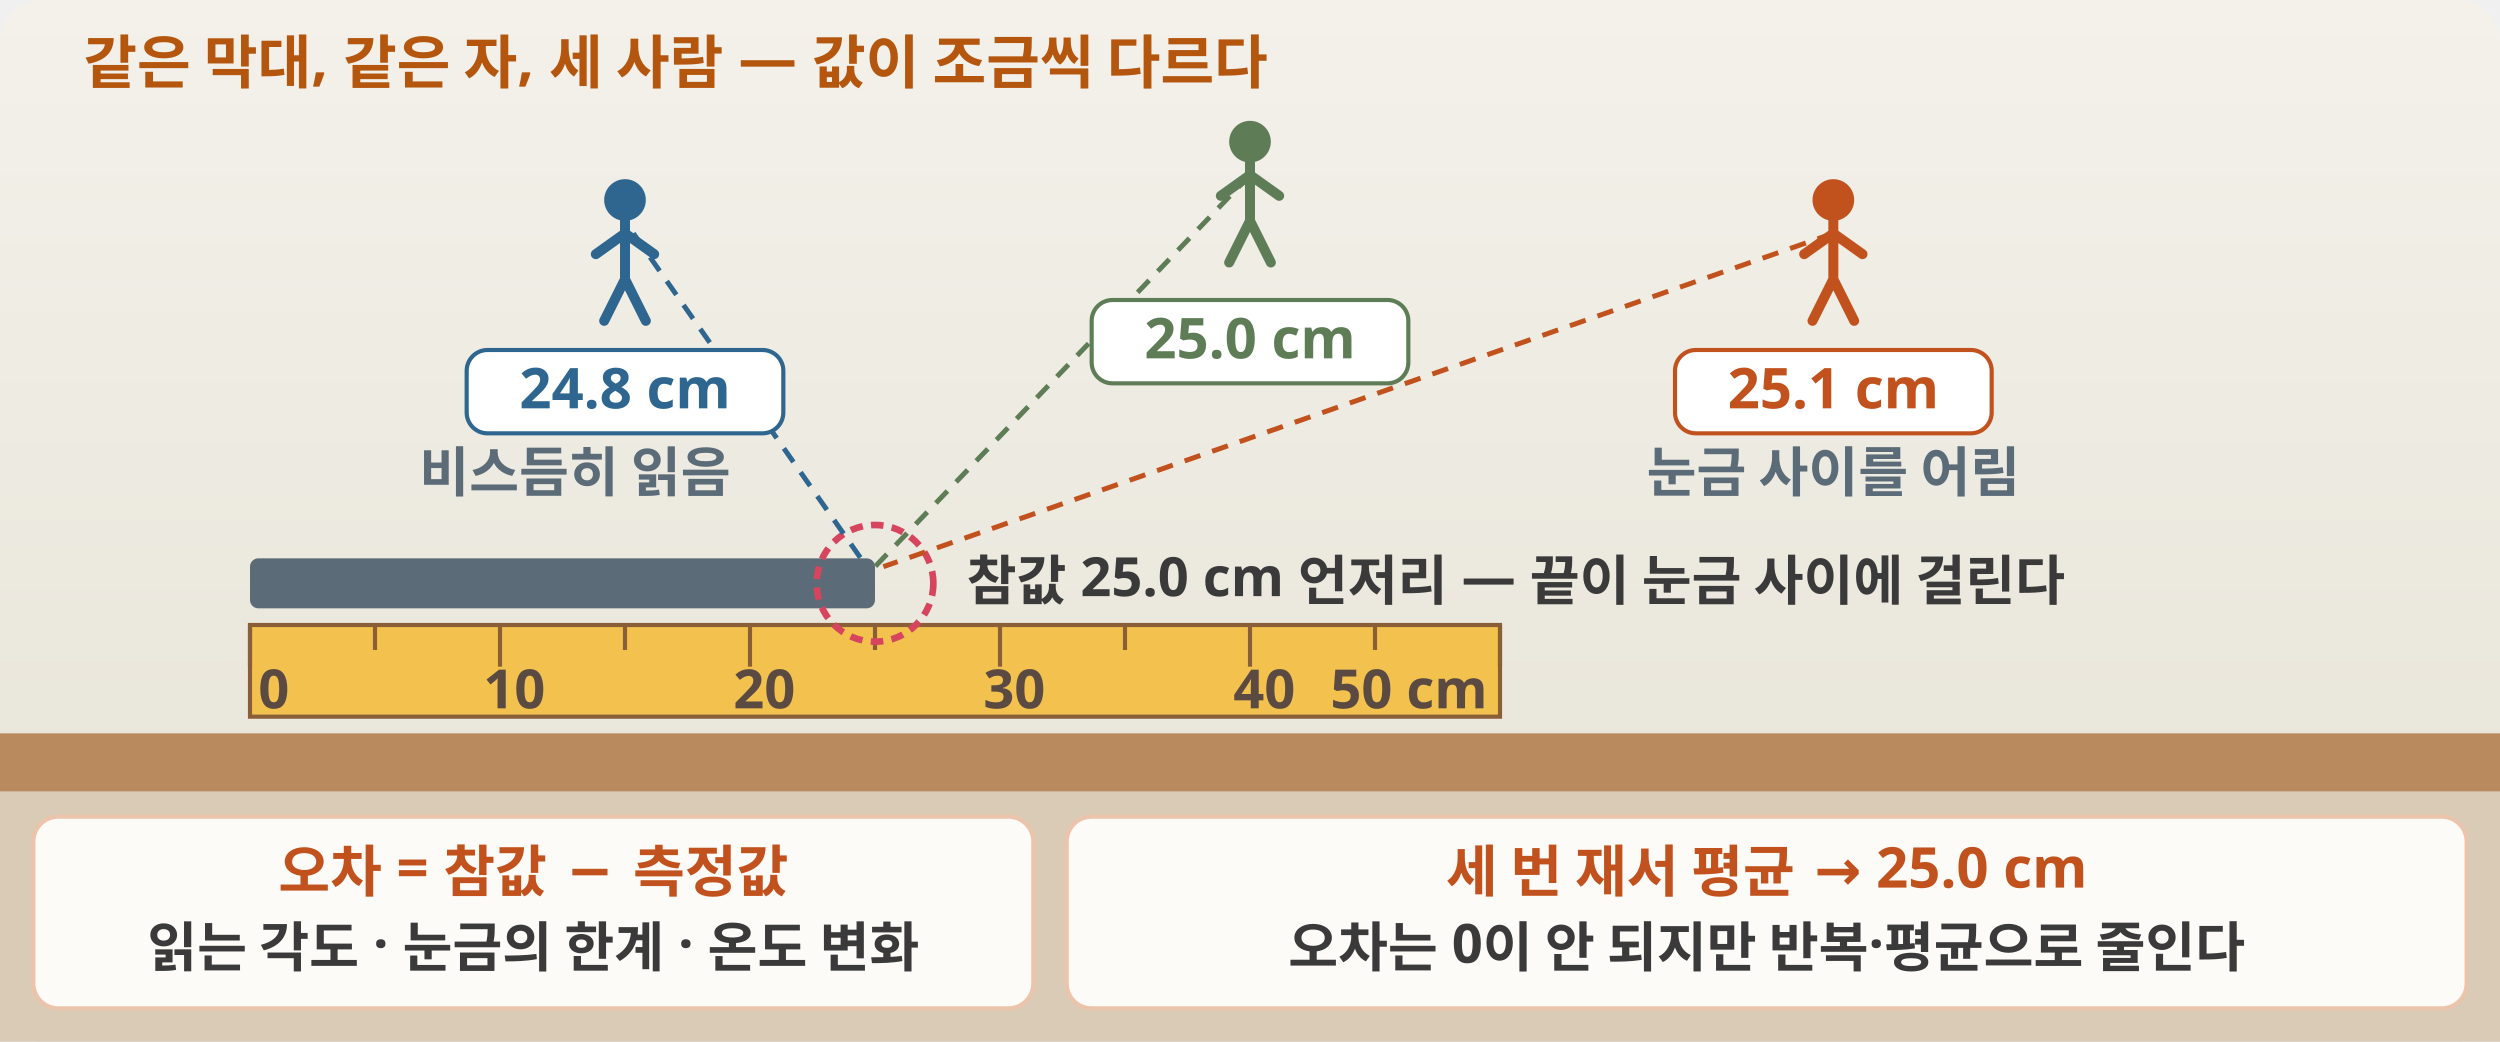
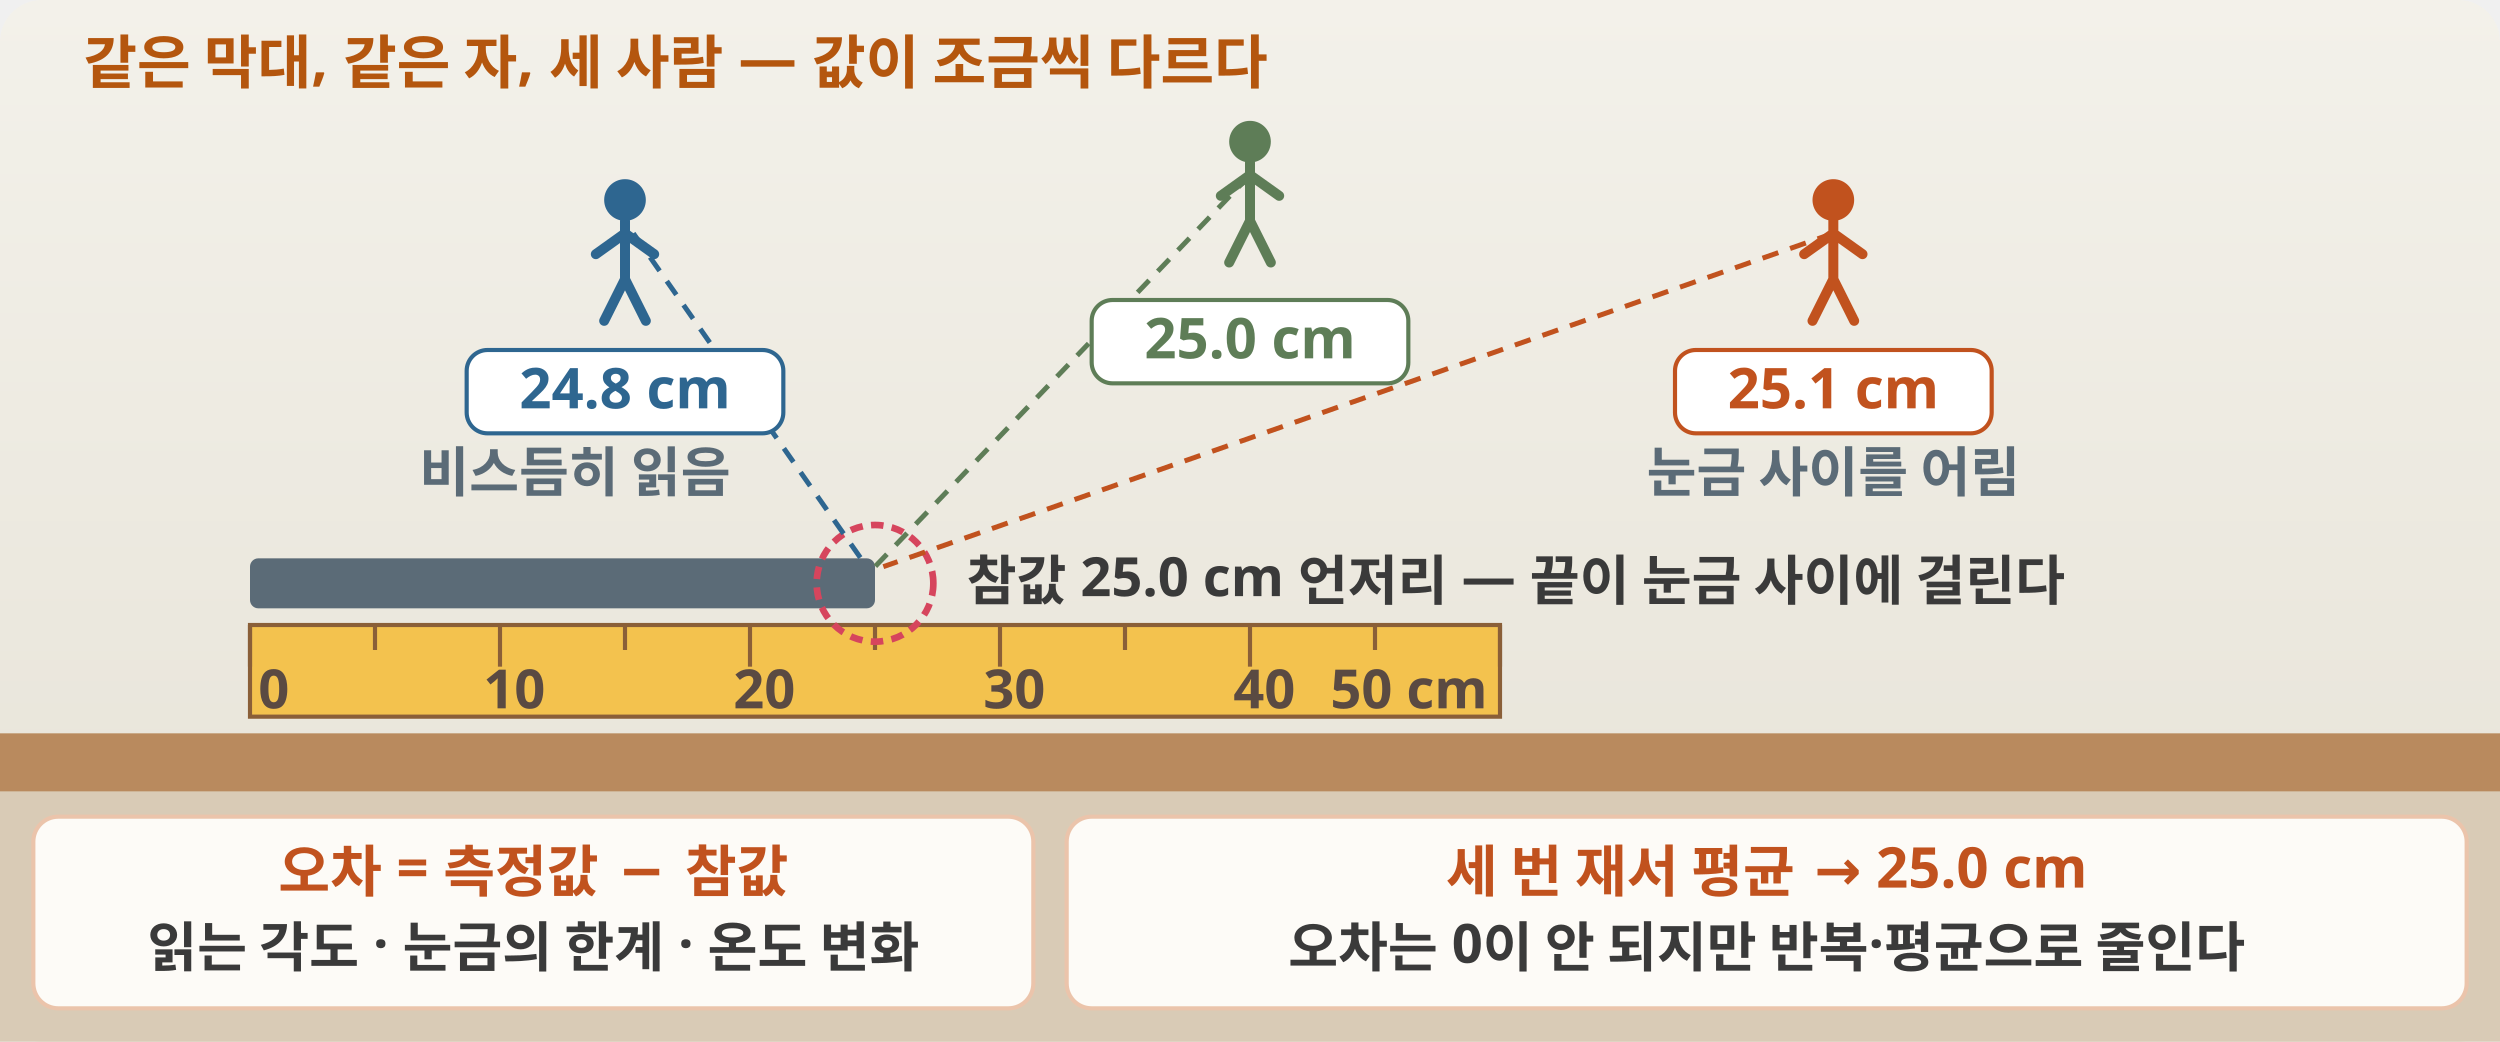
<svg width="600" height="250" viewBox="0 0 600 250" font-family="PC Sans">
  <defs>
    <linearGradient id="k1wall-1103-01" x1="0" y1="0" x2="0" y2="1">
      <stop offset="0" stop-color="#F3F1EA" />
      <stop offset="1" stop-color="#E6E2D6" />
    </linearGradient>
  </defs>
  <rect width="600" height="250" rx="10" fill="url(#k1wall-1103-01)" />
  <text x="20" y="20" font-size="14" font-weight="900" fill="#B4560E">같은 막대, 같은 자, 세 사람 — 값이 조금씩 다르다</text>
  <rect x="0" y="176" width="600" height="14" fill="#B98A5E" />
  <rect x="0" y="190" width="600" height="60" fill="#D9CBB6" />
  <g transform="translate(60,150)">
    <rect width="300" height="22" fill="#F3C24E" stroke="#8A5F38" stroke-width="1" />
    <g stroke="#8A5F38" stroke-width="1">
      <line x1="0" y1="0" x2="0" y2="10" />
      <line x1="30" y1="0" x2="30" y2="6" />
      <line x1="60" y1="0" x2="60" y2="10" />
      <line x1="90" y1="0" x2="90" y2="6" />
      <line x1="120" y1="0" x2="120" y2="10" />
      <line x1="150" y1="0" x2="150" y2="6" />
      <line x1="180" y1="0" x2="180" y2="10" />
      <line x1="210" y1="0" x2="210" y2="6" />
      <line x1="240" y1="0" x2="240" y2="10" />
      <line x1="270" y1="0" x2="270" y2="6" />
      <line x1="300" y1="0" x2="300" y2="10" />
    </g>
    <g font-size="13" font-weight="700" fill="#5A4A42">
      <text x="2" y="20">0</text>
      <text x="56" y="20">10</text>
      <text x="116" y="20">20</text>
      <text x="176" y="20">30</text>
      <text x="236" y="20">40</text>
      <text x="297" y="20" text-anchor="end">50 cm</text>
    </g>
    <rect x="0" y="-16" width="150" height="12" rx="2" fill="#5B6B77" />
    <text x="172" y="-6" font-size="13" font-weight="800" fill="#3A3A3A">참값 25.0 cm 언저리 — 끝이 눈금 사이에 걸린다</text>
    <circle cx="150" cy="-10" r="14" fill="none" stroke="#D6455D" stroke-width="1.6" stroke-dasharray="3 2" />
  </g>
  <g stroke-width="2.4" stroke-linecap="round" fill="none">
    <g transform="translate(150,70)" stroke="#2E6690">
      <circle cy="-22" r="5" fill="#2E6690" stroke="none" />
      <path d="M0,-17 v14 M0,-3 l-5,10 M0,-3 l5,10 M0,-14 l-7,5 M0,-14 l7,5" />
    </g>
    <g transform="translate(300,56)" stroke="#5E7D57">
      <circle cy="-22" r="5" fill="#5E7D57" stroke="none" />
      <path d="M0,-17 v14 M0,-3 l-5,10 M0,-3 l5,10 M0,-14 l-7,5 M0,-14 l7,5" />
    </g>
    <g transform="translate(440,70)" stroke="#C1521E">
      <circle cy="-22" r="5" fill="#C1521E" stroke="none" />
      <path d="M0,-17 v14 M0,-3 l-5,10 M0,-3 l5,10 M0,-14 l-7,5 M0,-14 l7,5" />
    </g>
  </g>
  <g stroke-width="1.2" stroke-dasharray="4 3" fill="none">
    <line x1="152" y1="56" x2="208" y2="136" stroke="#2E6690" />
    <line x1="300" y1="42" x2="210" y2="136" stroke="#5E7D57" />
    <line x1="440" y1="56" x2="212" y2="136" stroke="#C1521E" />
  </g>
  <g font-size="13.5" font-weight="900" text-anchor="middle">
    <rect x="112" y="84" width="76" height="20" rx="5" fill="#FFFFFF" stroke="#2E6690" />
    <text x="150" y="98" fill="#2E6690">24.8 cm</text>
    <rect x="262" y="72" width="76" height="20" rx="5" fill="#FFFFFF" stroke="#5E7D57" />
    <text x="300" y="86" fill="#5E7D57">25.0 cm</text>
    <rect x="402" y="84" width="76" height="20" rx="5" fill="#FFFFFF" stroke="#C1521E" />
    <text x="440" y="98" fill="#C1521E">25.1 cm</text>
  </g>
  <text x="138" y="118" text-anchor="middle" font-size="13" font-weight="700" fill="#5B6B77">비스듬히 읽음</text>
  <text x="440" y="118" text-anchor="middle" font-size="13" font-weight="700" fill="#5B6B77">눈금 사이를 어림</text>
  <rect x="256" y="196" width="336" height="46" rx="6" fill="#FDFBF7" stroke="#EBC4AB" stroke-width="1" />
  <text x="424" y="214" text-anchor="middle" font-size="13.5" font-weight="900" fill="#C1521E">세 번 재서 평균 → 25.0 cm</text>
  <text x="424" y="232" text-anchor="middle" font-size="13" font-weight="700" fill="#3A3A3A">오차는 0이 안 되지만 반복·평균으로 줄인다</text>
  <rect x="8" y="196" width="240" height="46" rx="6" fill="#FDFBF7" stroke="#EBC4AB" stroke-width="1" />
-   <text x="128" y="214" text-anchor="middle" font-size="13.5" font-weight="900" fill="#C1521E">오차 = 참값 − 측정값</text>
+   <text x="128" y="214" text-anchor="middle" font-size="13.5" font-weight="900" fill="#C1521E">오차 = 측정값 − 참값</text>
  <text x="128" y="232" text-anchor="middle" font-size="13" font-weight="700" fill="#3A3A3A">읽는 각도 · 눈금의 한계 · 온도 변화</text>
</svg>
